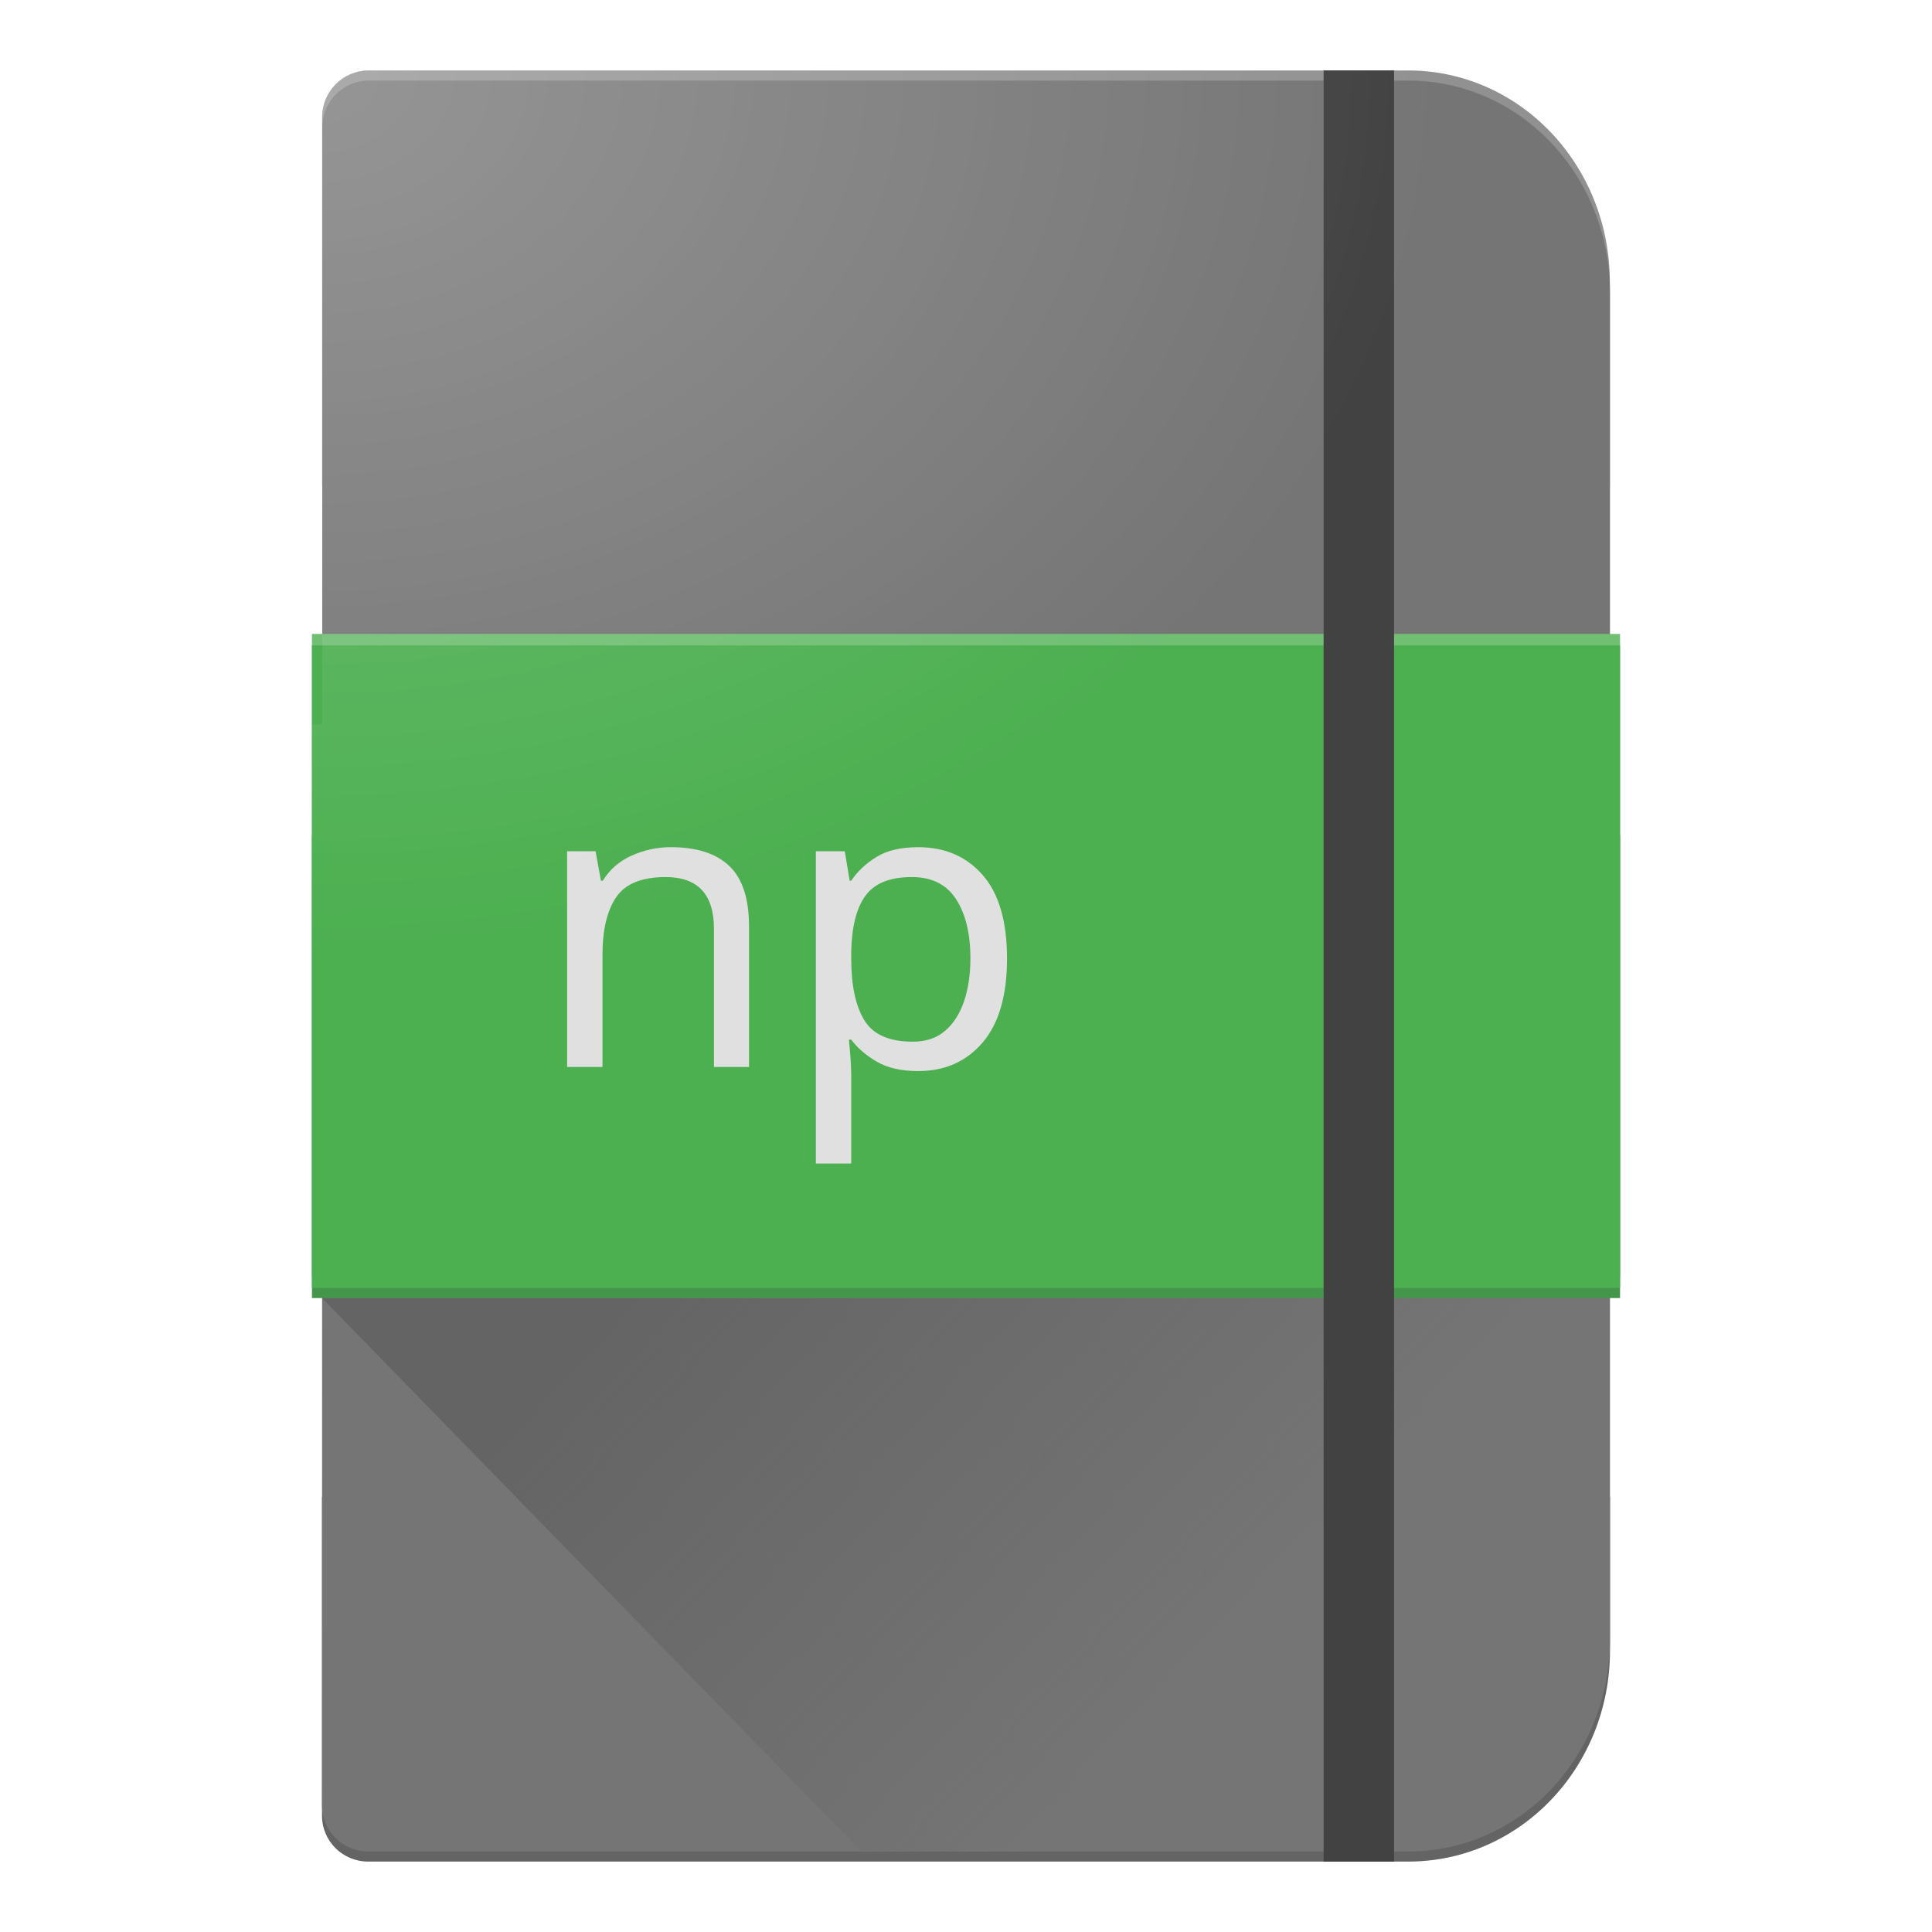
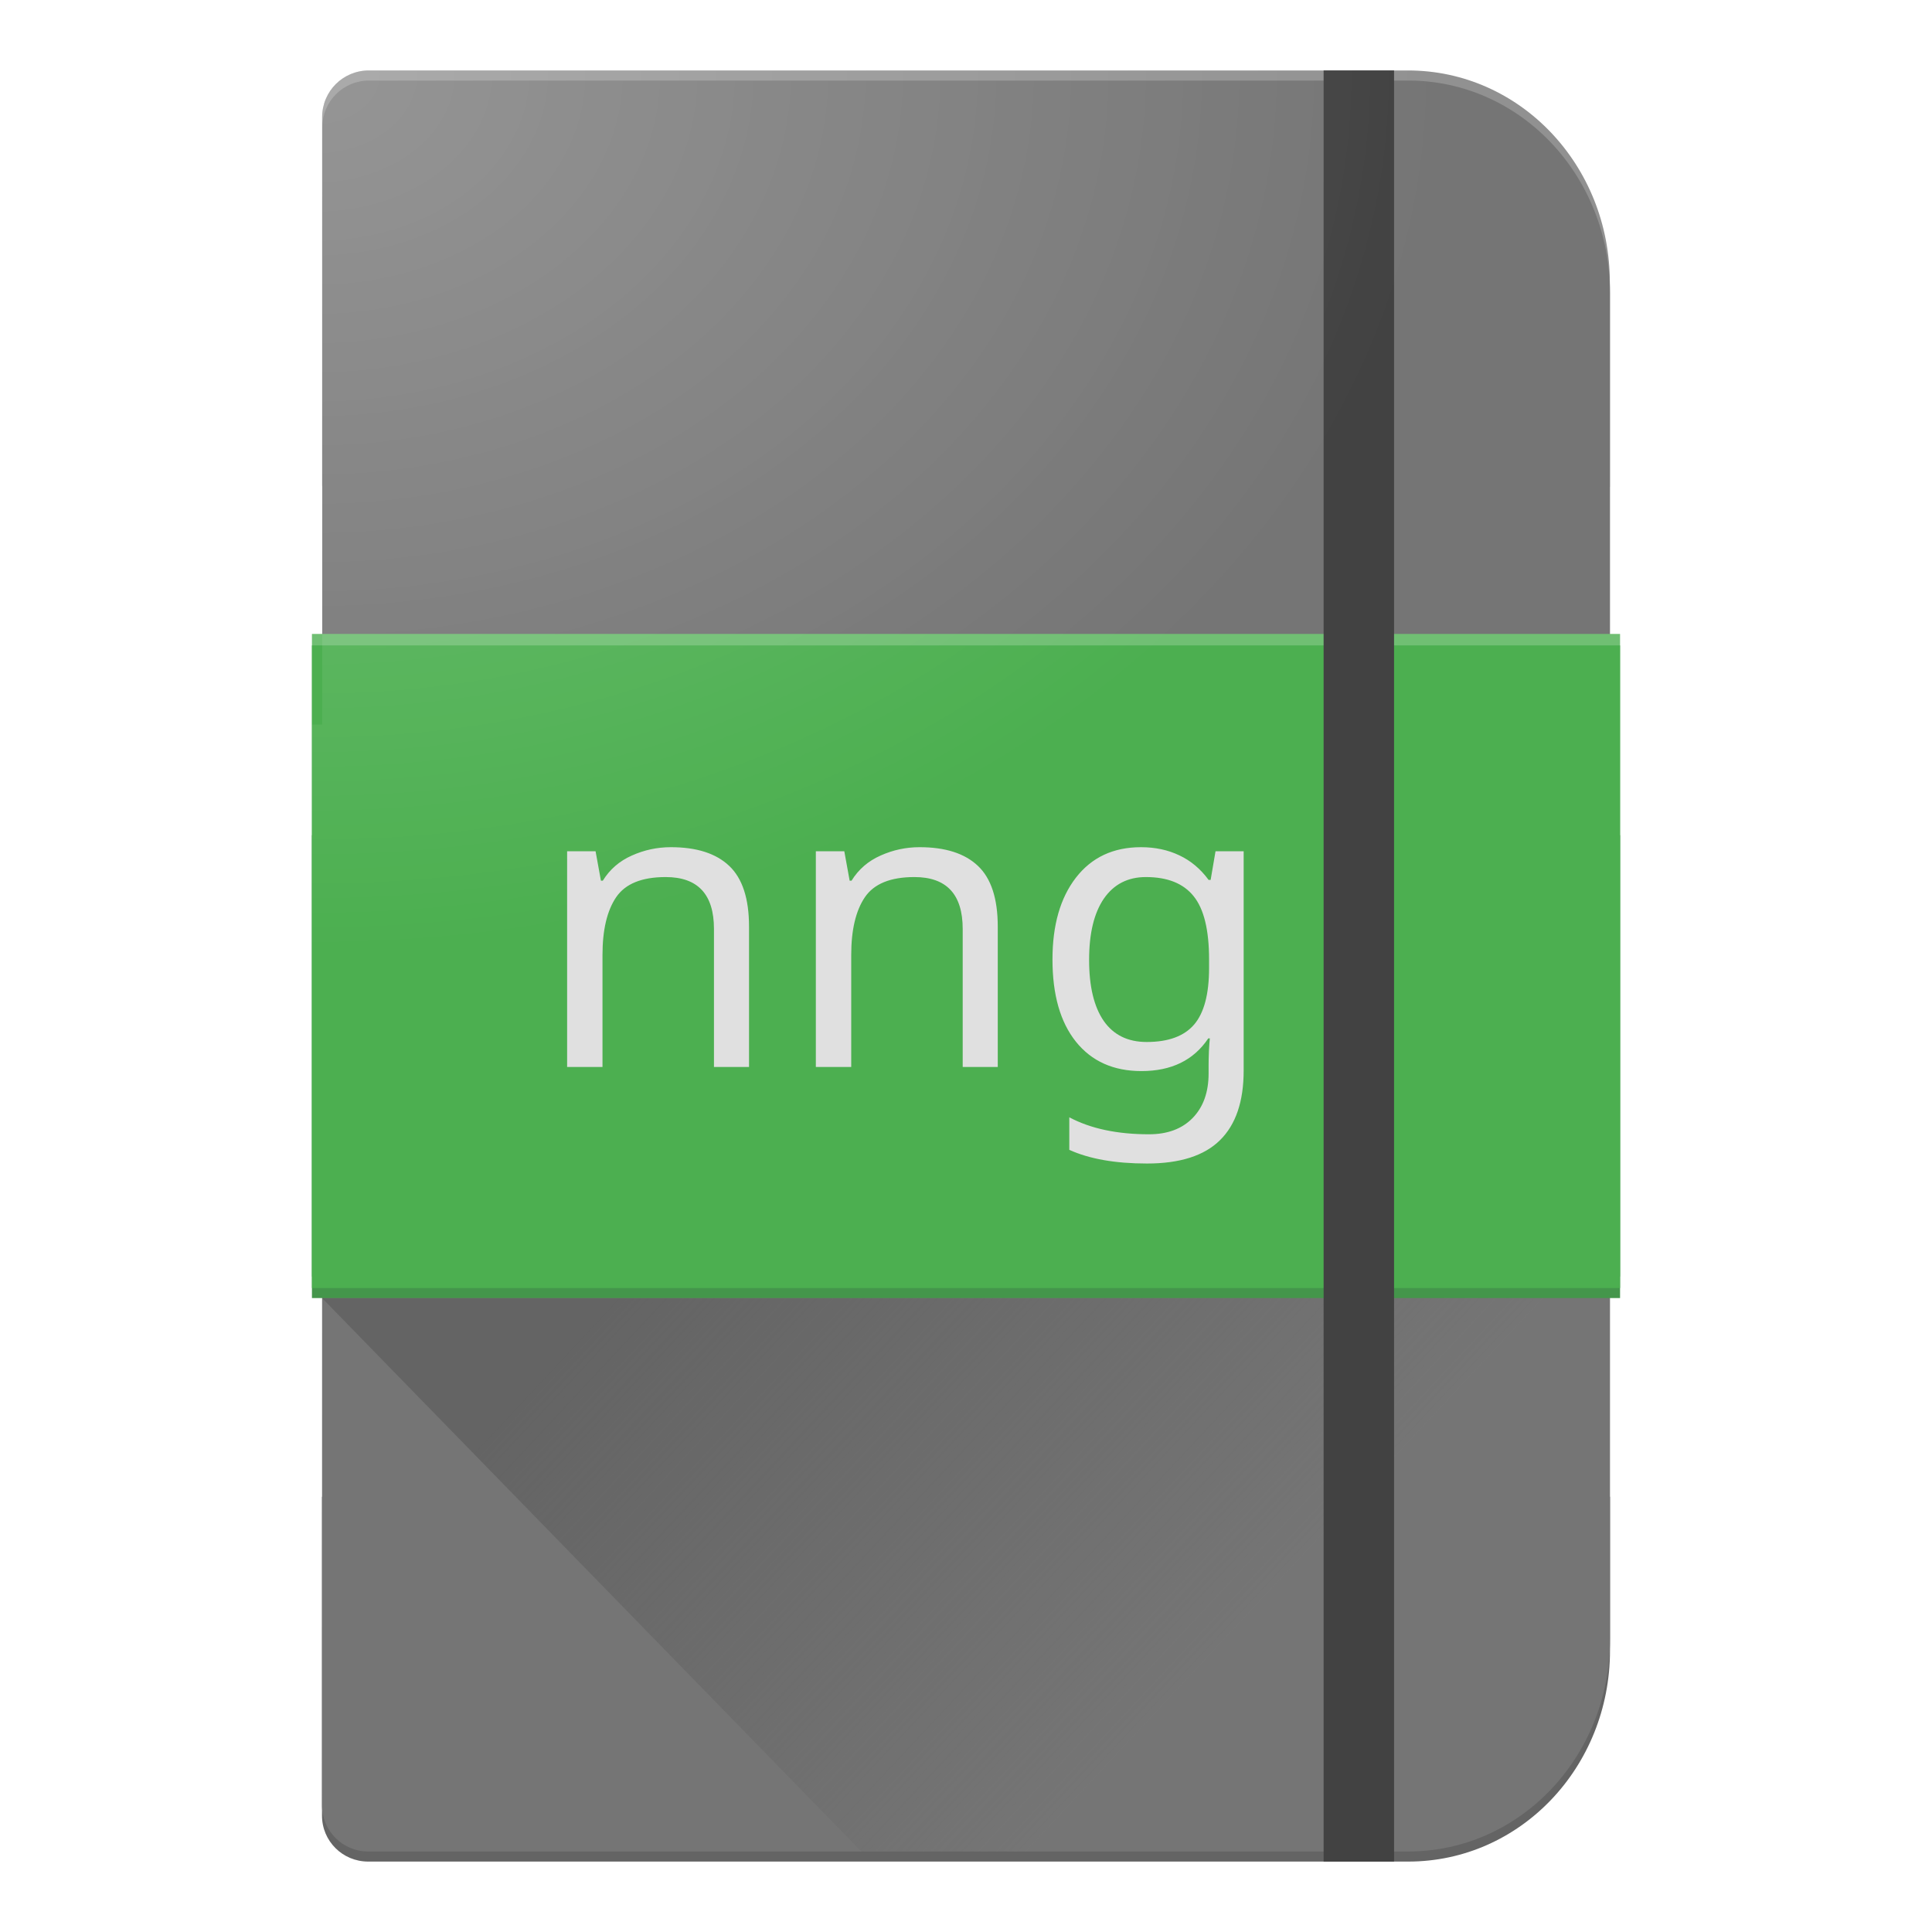
<svg xmlns="http://www.w3.org/2000/svg" xmlns:xlink="http://www.w3.org/1999/xlink" width="192" height="192" viewBox="0 0 192 192" id="svg2" version="1.1">
  <defs id="defs4">
    <linearGradient id="linearGradient4296">
      <stop style="stop-color:#646464;stop-opacity:1" offset="0" id="stop4298" />
      <stop style="stop-color:#646464;stop-opacity:0" offset="1" id="stop4300" />
    </linearGradient>
    <linearGradient id="Ombra_1">
      <stop id="stop4284" offset="0" style="stop-color:#ffffff;stop-opacity:0.235" />
      <stop id="stop4286" offset="1" style="stop-color:#ffffff;stop-opacity:0" />
    </linearGradient>
    <linearGradient xlink:href="#linearGradient4296" id="linearGradient4280" x1="62.5" y1="990.829" x2="111.988" y2="1037.079" gradientUnits="userSpaceOnUse" gradientTransform="translate(0,-2.96875)" />
    <radialGradient xlink:href="#Ombra_1" id="radialGradient4193" cx="28.726" cy="-166.196" fx="28.726" fy="-166.196" r="65" gradientTransform="matrix(7.6221826e-8,1.338063,-1.711905,9.7517468e-8,-253.1241,829.2734)" gradientUnits="userSpaceOnUse" />
  </defs>
  <g id="layer1" transform="translate(0,-860.3622)">
    <path style="fill:#646464;fill-opacity:1;stroke:#000000;stroke-width:0;stroke-linejoin:round;stroke-miterlimit:4;stroke-dasharray:none;stroke-opacity:1" d="m 32,1009.112 0,31.688 c 0,2.529 2.048,4.564 4.593,4.564 l 5.454,0 33.331,0 64.568,0 c 11.11,0 20.054,-9.357 20.054,-20.98 l 0,-15.273 -128,0 z" id="rect4136-4-4" />
    <path style="fill:#919191;fill-opacity:1;stroke:#000000;stroke-width:0;stroke-linejoin:round;stroke-miterlimit:4;stroke-dasharray:none;stroke-opacity:1" d="m 36.659,867.364 c -2.573,0 -4.644,2.066 -4.644,4.633 l 0,36.598 c 0,0.05 0.009,0.097 0.014,0.146 l 127.955,0 0,-20.317 c -3e-5,-11.667 -8.944,-21.06 -20.054,-21.06 l -64.589,0 -33.31,0 -5.372,0 z" id="rect4136-4-3-3" />
    <path style="fill:#757575;fill-opacity:1;stroke:#000000;stroke-width:0;stroke-linejoin:round;stroke-miterlimit:4;stroke-dasharray:none;stroke-opacity:1" d="m 36.675,868.367 c -2.573,0 -4.644,2.072 -4.644,4.646 l -0.031,166.752 c 0,2.546 2.048,4.596 4.593,4.596 l 5.454,0 33.331,0 64.568,0 c 11.11,0 20.054,-9.421 20.054,-21.122 l 0,-133.749 c 0,-11.701 -8.944,-21.122 -20.054,-21.122 l -64.589,0 -33.31,0 -5.372,0 z" id="rect4136-40" />
    <rect style="fill:#70bf73;fill-opacity:1;stroke:#000000;stroke-width:0;stroke-linecap:butt;stroke-linejoin:round;stroke-miterlimit:4;stroke-dasharray:none;stroke-opacity:1" id="rect4167-1-3" width="130" height="63.86" x="31" y="923.362" ry="0" />
    <path style="fill:url(#linearGradient4280);fill-opacity:1;stroke:#000000;stroke-width:0;stroke-linejoin:round;stroke-miterlimit:4;stroke-dasharray:none;stroke-opacity:1" d="m 32.008,988.364 0,0.999 53.588,54.997 54.338,0 c 4.149,0 7.996,-1.315 11.188,-3.57 l 5.707,-6.172 c 1.992,-3.283 3.16,-7.18 3.16,-11.381 l 0,-33.874 -0.008,0 -127.973,0 z" id="rect4136-40-9" clip-path="none" mask="none" />
    <rect style="fill:#44964b;fill-opacity:1;stroke:#000000;stroke-width:0;stroke-linecap:butt;stroke-linejoin:round;stroke-miterlimit:4;stroke-dasharray:none;stroke-opacity:1" id="rect4167-1-1" width="130" height="46" x="31" y="943.362" ry="0" />
    <rect style="fill:#4caf50;fill-opacity:1;stroke:#000000;stroke-width:0;stroke-linecap:butt;stroke-linejoin:round;stroke-miterlimit:4;stroke-dasharray:none;stroke-opacity:1" id="rect4167-1" width="130" height="63.86" x="31" y="924.503" ry="0" />
    <text xml:space="preserve" style="font-style:normal;font-variant:normal;font-weight:normal;font-stretch:normal;font-size:40px;line-height:125%;font-family:sans-serif;-inkscape-font-specification:sans-serif;letter-spacing:0px;word-spacing:0px;fill:#e0e0e0;fill-opacity:1;stroke:none;stroke-width:1px;stroke-linecap:butt;stroke-linejoin:miter;stroke-opacity:1" x="52.953" y="966.401" id="text4303-0">
-       <tspan id="tspan4305-8" x="52.953" y="966.401" style="font-style:normal;font-variant:normal;font-weight:normal;font-stretch:normal;font-family:Verdana;-inkscape-font-specification:Verdana;letter-spacing:0px;fill:#e0e0e0;fill-opacity:1">np</tspan>
+       <tspan id="tspan4305-8" x="52.953" y="966.401" style="font-style:normal;font-variant:normal;font-weight:normal;font-stretch:normal;font-family:Verdana;-inkscape-font-specification:Verdana;letter-spacing:0px;fill:#e0e0e0;fill-opacity:1">nng</tspan>
    </text>
    <rect style="fill:#424242;fill-opacity:1;stroke:none;stroke-width:0;stroke-linecap:butt;stroke-linejoin:round;stroke-miterlimit:4;stroke-dasharray:none;stroke-opacity:1" id="rect4307-5" width="7" height="178.001" x="131.539" y="867.362" />
    <path style="fill:url(#radialGradient4193);fill-opacity:1;stroke:#000000;stroke-width:0;stroke-linejoin:round;stroke-miterlimit:4;stroke-dasharray:none;stroke-opacity:1" d="m 36.66,867.364 c -2.573,0 -4.645,2.066 -4.645,4.633 l 0,36.598 c 0,0.033 0.006,0.064 0.01,0.096 l -0.004,23.672 -1.021,0 0,1 0,45 0,1 0,1 1.012,0 -0.006,28.75 -0.006,0 0,31.688 c 0,2.529 2.049,4.564 4.594,4.564 l 5.453,0 33.332,0 64.566,0 c 11.11,0 20.055,-9.358 20.055,-20.98 l 0,-1.147 0,-42.875 1,0 0,-1 0,-46 0,-1 -1,0 0,-42.873 c 0,-0.225 -0.009,-0.447 -0.016,-0.67 l 0,-0.395 c -3e-5,-11.667 -8.945,-21.061 -20.055,-21.061 l -64.588,0 -33.311,0 -5.371,0 z" id="rect4136-4-4-5" />
  </g>
</svg>
